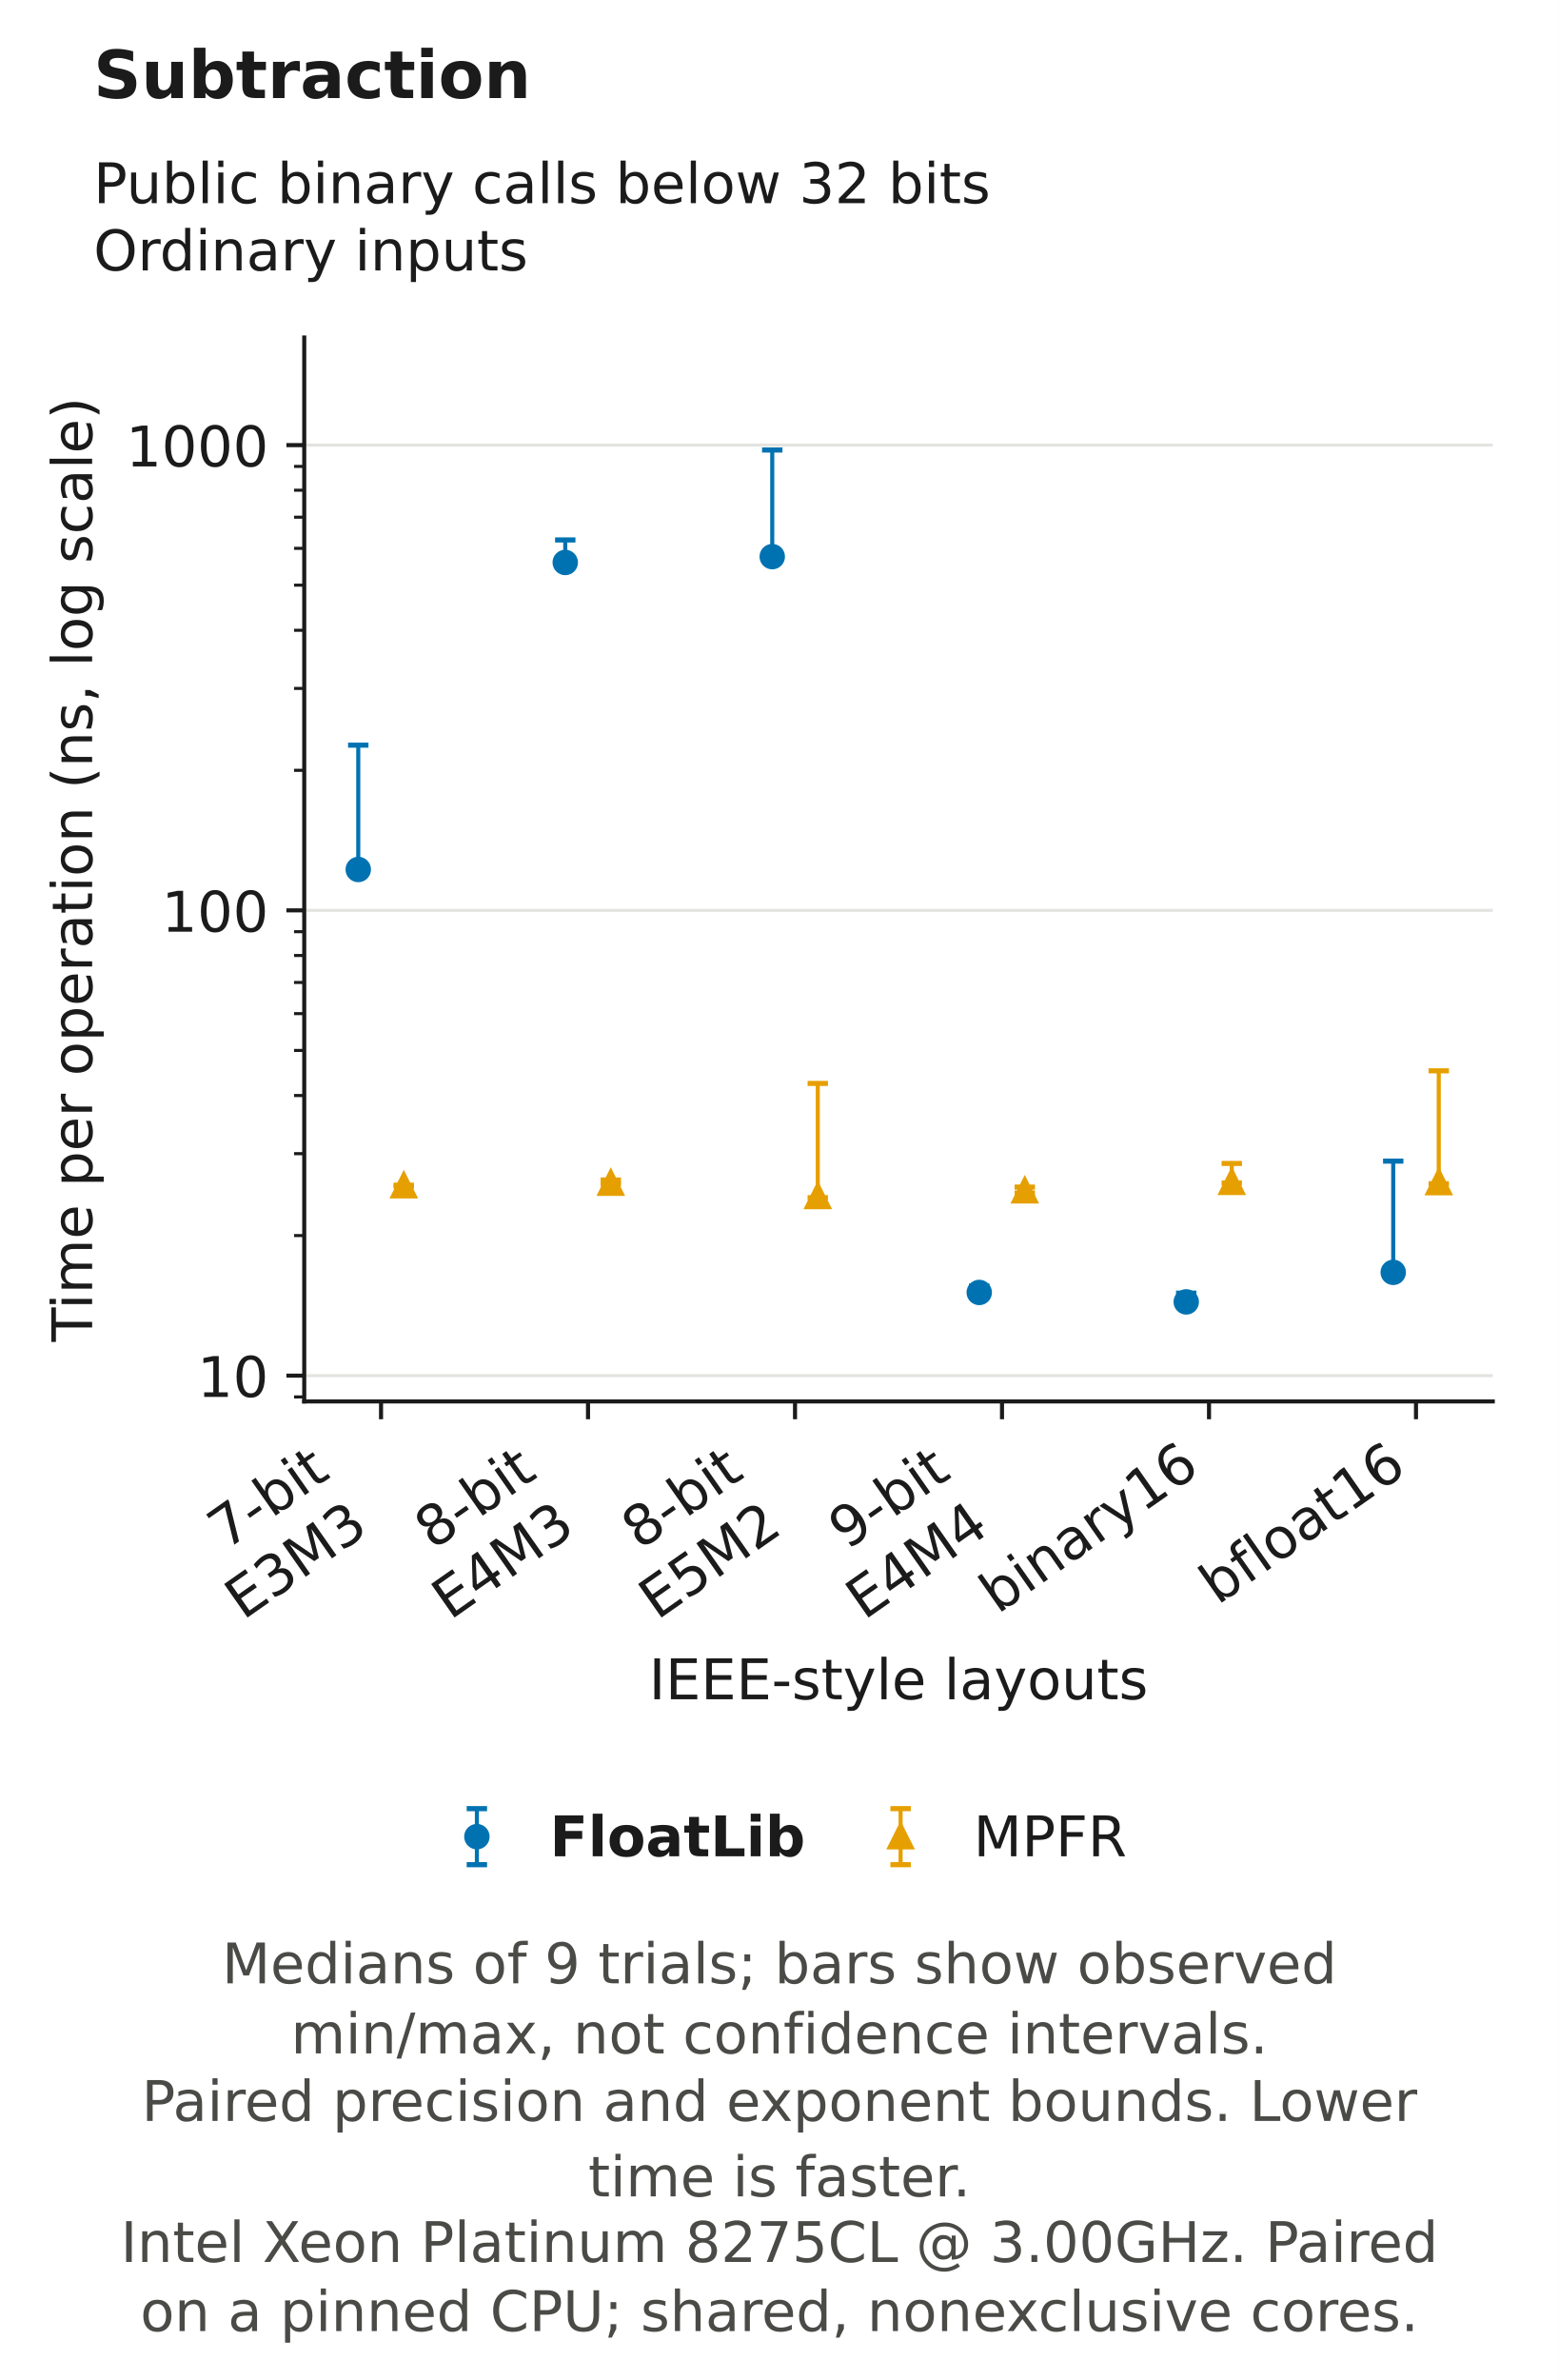
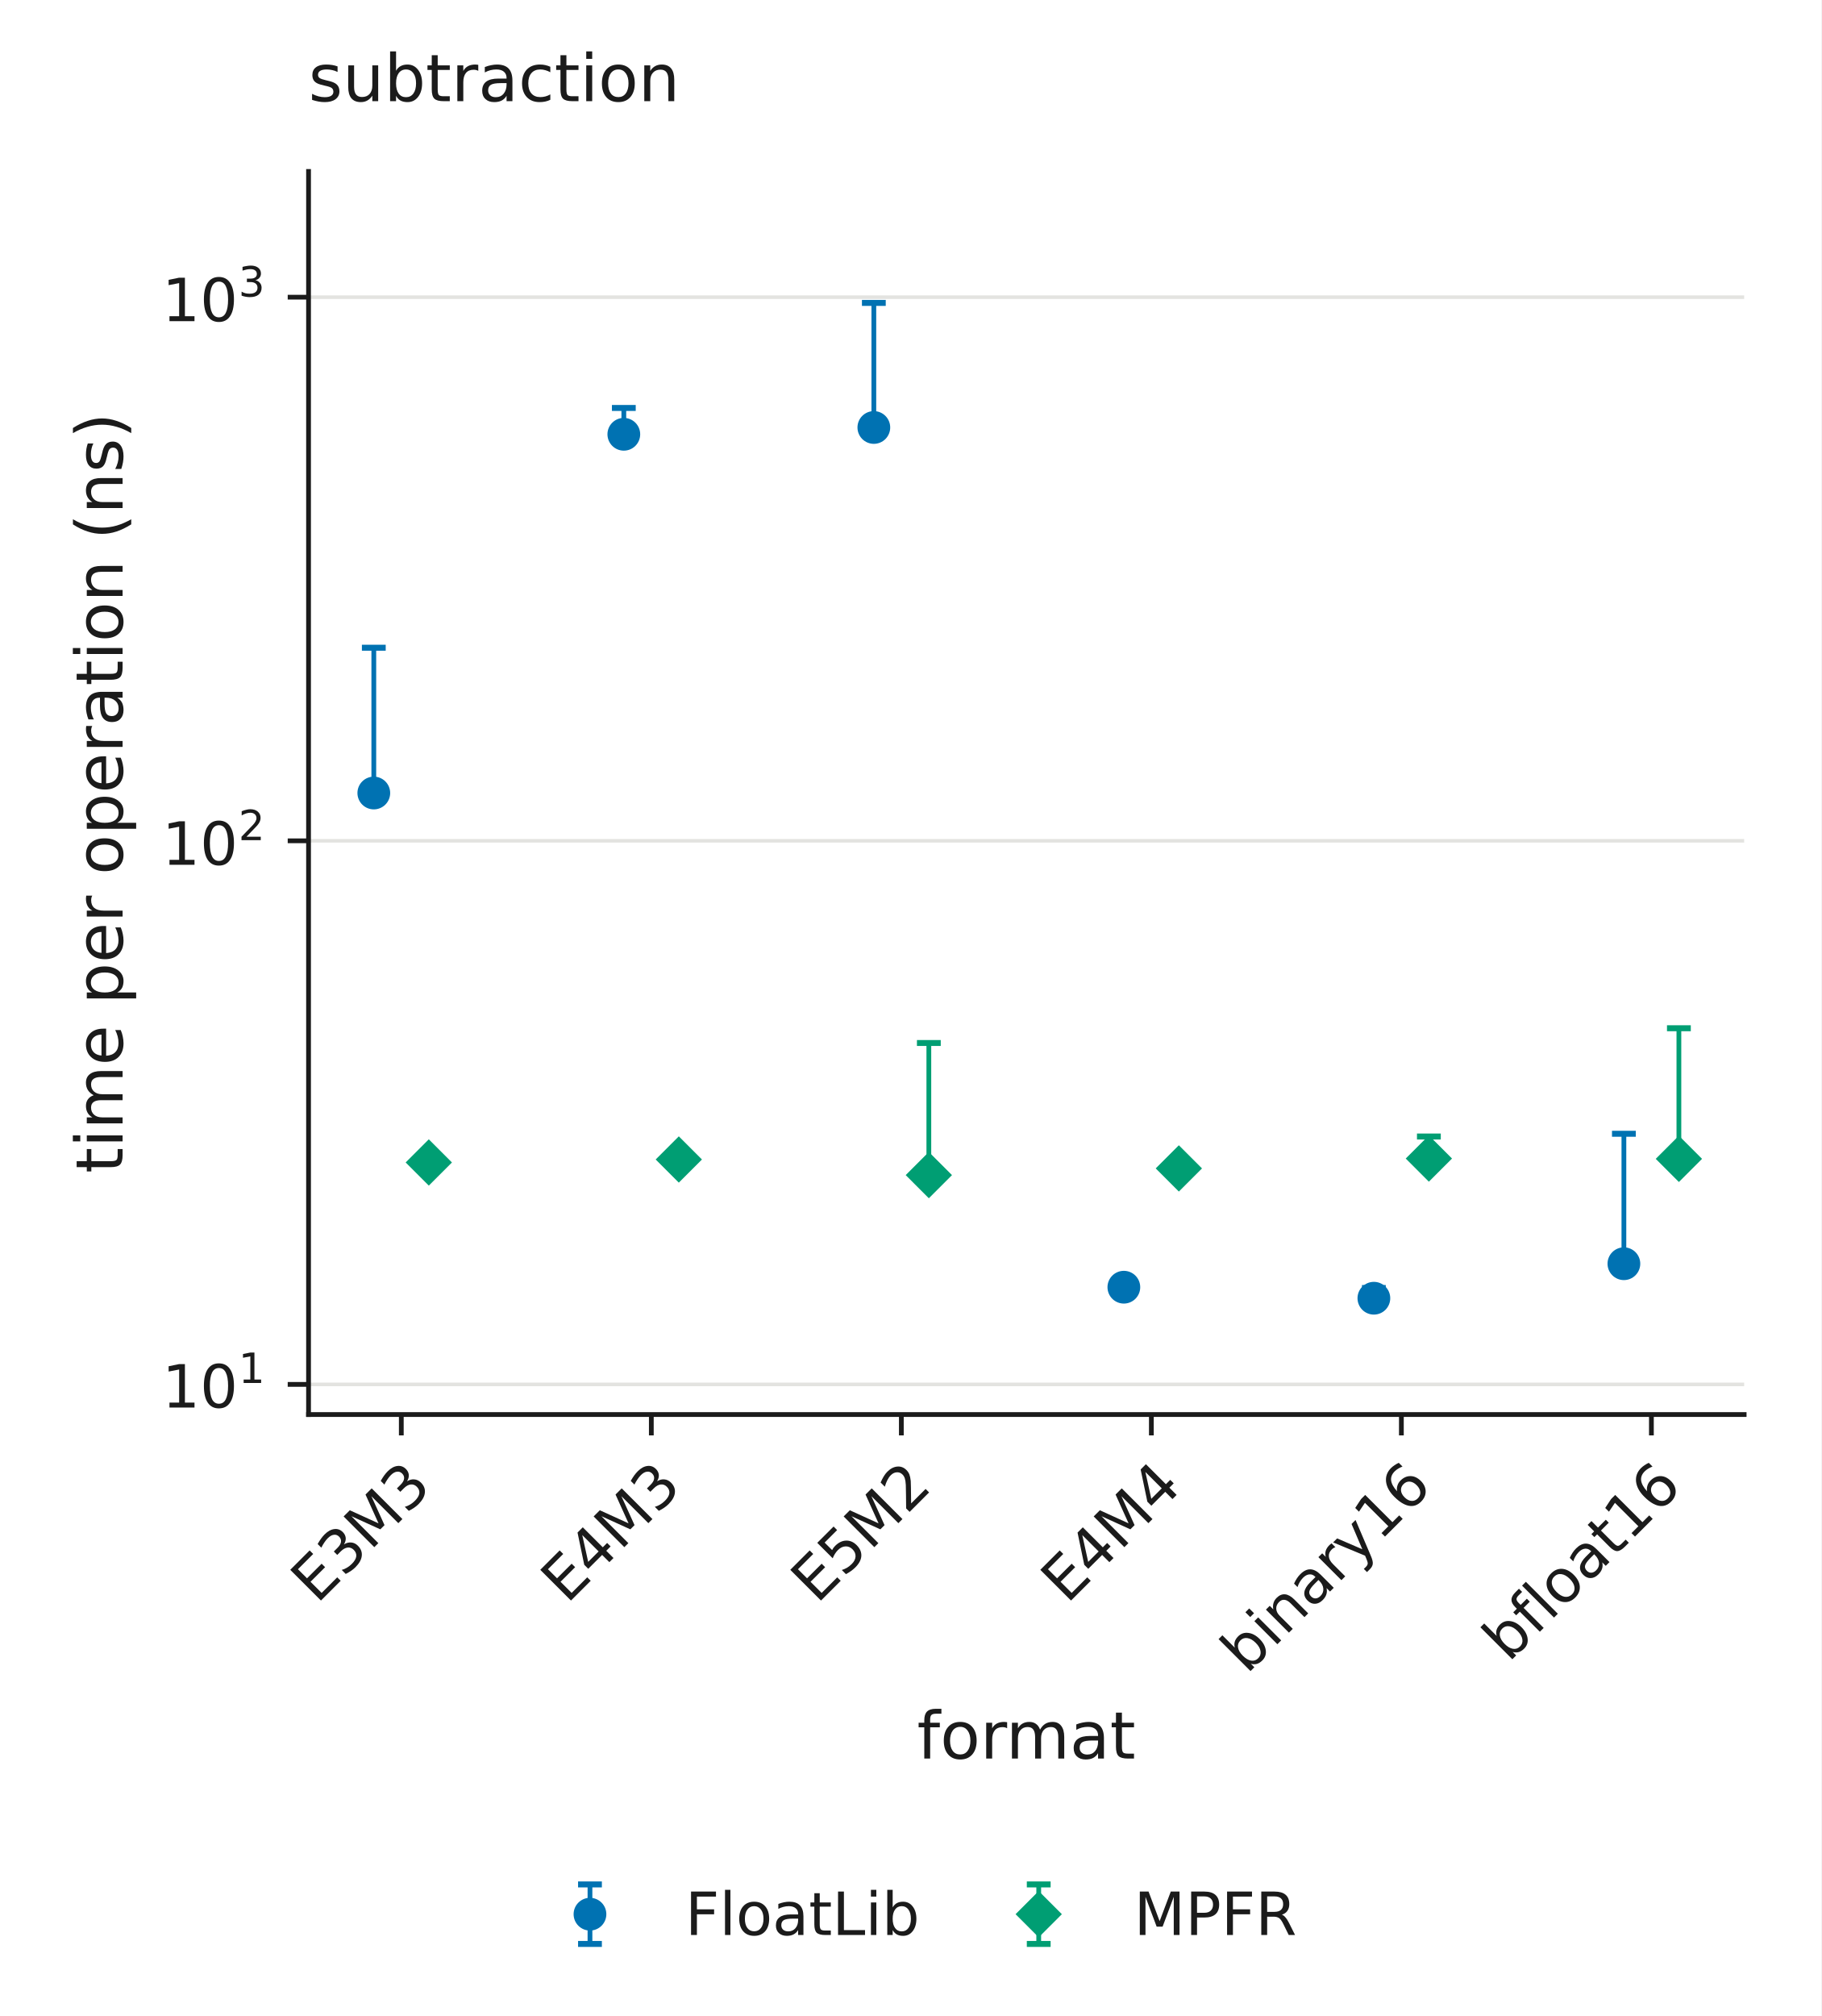
- <svg xmlns="http://www.w3.org/2000/svg" xmlns:xlink="http://www.w3.org/1999/xlink" width="306pt" height="467.09pt" viewBox="0 0 306 467.09" version="1.1">
+ <svg xmlns="http://www.w3.org/2000/svg" xmlns:xlink="http://www.w3.org/1999/xlink" width="306pt" height="338.628pt" viewBox="0 0 306 338.628" version="1.1">
  <defs>
    <style type="text/css">*{stroke-linejoin: round; stroke-linecap: butt}</style>
  </defs>
  <g id="figure_1">
    <g id="patch_1">
-       <path d="M 0 467.09 L 306 467.09 L 306 0 L 0 0 z " style="fill: #ffffff" />
+       <path d="M 0 338.628 L 306 338.628 L 306 0 L 0 0 z " style="fill: #ffffff" />
    </g>
    <g id="axes_1">
      <g id="patch_2">
-         <path d="M 59.723 275.04 L 293.04 275.04 L 293.04 66.24 L 59.723 66.24 z " style="fill: #ffffff" />
+         <path d="M 51.84 237.6 L 293.04 237.6 L 293.04 28.8 L 51.84 28.8 z " style="fill: #ffffff" />
      </g>
      <g id="matplotlib.axis_1">
        <g id="xtick_1">
          <g id="line2d_1">
            <defs>
-               <path id="maa77bbad33" d="M 0 0 L 0 3.5 " style="stroke: #1b1b1b; stroke-width: 0.8" />
+               <path id="m44b7671e77" d="M 0 0 L 0 3.5 " style="stroke: #1b1b1b; stroke-width: 0.8" />
            </defs>
            <g>
-               <use xlink:href="#maa77bbad33" x="74.798" y="275.04" style="fill: #1b1b1b; stroke: #1b1b1b; stroke-width: 0.8" />
+               <use xlink:href="#m44b7671e77" x="67.424" y="237.6" style="fill: #1b1b1b; stroke: #1b1b1b; stroke-width: 0.8" />
            </g>
          </g>
          <g id="text_1">
-             <text style="font-size: 11px; font-family: 'DejaVu Sans'; fill: #1b1b1b" transform="translate(44.33785 304.311) rotate(-35)">7-bit</text>
-             <text style="font-size: 11px; font-family: 'DejaVu Sans'; fill: #1b1b1b" transform="translate(47.71611 318.0623) rotate(-35)">E3M3</text>
+             <text style="font-size: 10px; font-family: 'DejaVu Sans', 'Bitstream Vera Sans', Verdana, sans-serif; text-anchor: end; fill: #1b1b1b" x="72.797" y="249.972" transform="rotate(-45 72.79668 249.9724)">E3M3</text>
          </g>
        </g>
        <g id="xtick_2">
          <g id="line2d_2">
            <g>
-               <use xlink:href="#maa77bbad33" x="115.431" y="275.04" style="fill: #1b1b1b; stroke: #1b1b1b; stroke-width: 0.8" />
+               <use xlink:href="#m44b7671e77" x="109.431" y="237.6" style="fill: #1b1b1b; stroke: #1b1b1b; stroke-width: 0.8" />
            </g>
          </g>
          <g id="text_2">
-             <text style="font-size: 11px; font-family: 'DejaVu Sans'; fill: #1b1b1b" transform="translate(84.97133 304.311) rotate(-35)">8-bit</text>
-             <text style="font-size: 11px; font-family: 'DejaVu Sans'; fill: #1b1b1b" transform="translate(88.34958 318.0623) rotate(-35)">E4M3</text>
+             <text style="font-size: 10px; font-family: 'DejaVu Sans', 'Bitstream Vera Sans', Verdana, sans-serif; text-anchor: end; fill: #1b1b1b" x="114.803" y="249.972" transform="rotate(-45 114.8029 249.9724)">E4M3</text>
          </g>
        </g>
        <g id="xtick_3">
          <g id="line2d_3">
            <g>
-               <use xlink:href="#maa77bbad33" x="156.065" y="275.04" style="fill: #1b1b1b; stroke: #1b1b1b; stroke-width: 0.8" />
+               <use xlink:href="#m44b7671e77" x="151.437" y="237.6" style="fill: #1b1b1b; stroke: #1b1b1b; stroke-width: 0.8" />
            </g>
          </g>
          <g id="text_3">
-             <text style="font-size: 11px; font-family: 'DejaVu Sans'; fill: #1b1b1b" transform="translate(125.6048 304.311) rotate(-35)">8-bit</text>
-             <text style="font-size: 11px; font-family: 'DejaVu Sans'; fill: #1b1b1b" transform="translate(128.9831 318.0623) rotate(-35)">E5M2</text>
+             <text style="font-size: 10px; font-family: 'DejaVu Sans', 'Bitstream Vera Sans', Verdana, sans-serif; text-anchor: end; fill: #1b1b1b" x="156.809" y="249.972" transform="rotate(-45 156.8092 249.9724)">E5M2</text>
          </g>
        </g>
        <g id="xtick_4">
          <g id="line2d_4">
            <g>
-               <use xlink:href="#maa77bbad33" x="196.698" y="275.04" style="fill: #1b1b1b; stroke: #1b1b1b; stroke-width: 0.8" />
+               <use xlink:href="#m44b7671e77" x="193.443" y="237.6" style="fill: #1b1b1b; stroke: #1b1b1b; stroke-width: 0.8" />
            </g>
          </g>
          <g id="text_4">
-             <text style="font-size: 11px; font-family: 'DejaVu Sans'; fill: #1b1b1b" transform="translate(166.2383 304.311) rotate(-35)">9-bit</text>
-             <text style="font-size: 11px; font-family: 'DejaVu Sans'; fill: #1b1b1b" transform="translate(169.6165 318.0623) rotate(-35)">E4M4</text>
+             <text style="font-size: 10px; font-family: 'DejaVu Sans', 'Bitstream Vera Sans', Verdana, sans-serif; text-anchor: end; fill: #1b1b1b" x="198.815" y="249.972" transform="rotate(-45 198.8155 249.9724)">E4M4</text>
          </g>
        </g>
        <g id="xtick_5">
          <g id="line2d_5">
            <g>
-               <use xlink:href="#maa77bbad33" x="237.332" y="275.04" style="fill: #1b1b1b; stroke: #1b1b1b; stroke-width: 0.8" />
+               <use xlink:href="#m44b7671e77" x="235.449" y="237.6" style="fill: #1b1b1b; stroke: #1b1b1b; stroke-width: 0.8" />
            </g>
          </g>
          <g id="text_5">
-             <text style="font-size: 11px; font-family: 'DejaVu Sans'; fill: #1b1b1b" transform="translate(195.8563 316.8667) rotate(-35)">binary16</text>
+             <text style="font-size: 10px; font-family: 'DejaVu Sans', 'Bitstream Vera Sans', Verdana, sans-serif; text-anchor: end; fill: #1b1b1b" x="240.822" y="249.973" transform="rotate(-45 240.8223 249.9729)">binary16</text>
          </g>
        </g>
        <g id="xtick_6">
          <g id="line2d_6">
            <g>
-               <use xlink:href="#maa77bbad33" x="277.965" y="275.04" style="fill: #1b1b1b; stroke: #1b1b1b; stroke-width: 0.8" />
+               <use xlink:href="#m44b7671e77" x="277.456" y="237.6" style="fill: #1b1b1b; stroke: #1b1b1b; stroke-width: 0.8" />
            </g>
          </g>
          <g id="text_6">
-             <text style="font-size: 11px; font-family: 'DejaVu Sans'; fill: #1b1b1b" transform="translate(239.0198 315.0951) rotate(-35)">bfloat16</text>
+             <text style="font-size: 10px; font-family: 'DejaVu Sans', 'Bitstream Vera Sans', Verdana, sans-serif; text-anchor: end; fill: #1b1b1b" x="282.829" y="249.973" transform="rotate(-45 282.8286 249.9729)">bfloat16</text>
          </g>
        </g>
        <g id="text_7">
-           <text style="font-size: 11px; font-family: 'DejaVu Sans'; text-anchor: middle; fill: #1b1b1b" x="176.381" y="333.487" transform="rotate(-0 176.3813 333.4872)">IEEE-style layouts</text>
+           <text style="font-size: 11px; font-family: 'DejaVu Sans', 'Bitstream Vera Sans', Verdana, sans-serif; text-anchor: middle; fill: #1b1b1b" x="172.44" y="295.388" transform="rotate(-0 172.44 295.3879)">format</text>
        </g>
      </g>
      <g id="matplotlib.axis_2">
        <g id="ytick_1">
          <g id="line2d_7">
-             <path d="M 59.723 269.979 L 293.04 269.979 " clip-path="url(#p8f65f6325e)" style="fill: none; stroke: #e3e3e0; stroke-width: 0.6; stroke-linecap: square" />
+             <path d="M 51.84 232.539 L 293.04 232.539 " clip-path="url(#p55f0501f1f)" style="fill: none; stroke: #e3e3e0; stroke-width: 0.6; stroke-linecap: square" />
          </g>
          <g id="line2d_8">
            <defs>
-               <path id="m0a93d86904" d="M 0 0 L -3.5 0 " style="stroke: #1b1b1b; stroke-width: 0.8" />
+               <path id="m165789549b" d="M 0 0 L -3.5 0 " style="stroke: #1b1b1b; stroke-width: 0.8" />
            </defs>
            <g>
-               <use xlink:href="#m0a93d86904" x="59.723" y="269.979" style="fill: #1b1b1b; stroke: #1b1b1b; stroke-width: 0.8" />
+               <use xlink:href="#m165789549b" x="51.84" y="232.539" style="fill: #1b1b1b; stroke: #1b1b1b; stroke-width: 0.8" />
            </g>
          </g>
          <g id="text_8">
-             <text style="font-size: 11px; font-family: 'DejaVu Sans'; text-anchor: end; fill: #1b1b1b" x="52.723" y="274.157" transform="rotate(-0 52.72258 274.1574)">10</text>
+             <g style="fill: #1b1b1b" transform="translate(27.24 237.1887)">
+               <text>
+                 <tspan x="0" y="-0.762" style="font-size: 10px; font-family: 'DejaVu Sans', 'Bitstream Vera Sans', Verdana, sans-serif; fill: #1b1b1b">1</tspan>
+                 <tspan x="6.362" y="-0.762" style="font-size: 10px; font-family: 'DejaVu Sans', 'Bitstream Vera Sans', Verdana, sans-serif; fill: #1b1b1b">0</tspan>
+                 <tspan x="12.82" y="-4.892" style="font-size: 7px; font-family: 'DejaVu Sans', 'Bitstream Vera Sans', Verdana, sans-serif; fill: #1b1b1b">1</tspan>
+               </text>
+             </g>
          </g>
        </g>
        <g id="ytick_2">
          <g id="line2d_9">
-             <path d="M 59.723 178.669 L 293.04 178.669 " clip-path="url(#p8f65f6325e)" style="fill: none; stroke: #e3e3e0; stroke-width: 0.6; stroke-linecap: square" />
+             <path d="M 51.84 141.229 L 293.04 141.229 " clip-path="url(#p55f0501f1f)" style="fill: none; stroke: #e3e3e0; stroke-width: 0.6; stroke-linecap: square" />
          </g>
          <g id="line2d_10">
            <g>
-               <use xlink:href="#m0a93d86904" x="59.723" y="178.669" style="fill: #1b1b1b; stroke: #1b1b1b; stroke-width: 0.8" />
+               <use xlink:href="#m165789549b" x="51.84" y="141.229" style="fill: #1b1b1b; stroke: #1b1b1b; stroke-width: 0.8" />
            </g>
          </g>
          <g id="text_9">
-             <text style="font-size: 11px; font-family: 'DejaVu Sans'; text-anchor: end; fill: #1b1b1b" x="52.723" y="182.848" transform="rotate(-0 52.72258 182.8478)">100</text>
+             <g style="fill: #1b1b1b" transform="translate(27.24 145.9291)">
+               <text>
+                 <tspan x="0" y="-0.675" style="font-size: 10px; font-family: 'DejaVu Sans', 'Bitstream Vera Sans', Verdana, sans-serif; fill: #1b1b1b">1</tspan>
+                 <tspan x="6.362" y="-0.675" style="font-size: 10px; font-family: 'DejaVu Sans', 'Bitstream Vera Sans', Verdana, sans-serif; fill: #1b1b1b">0</tspan>
+                 <tspan x="12.82" y="-4.805" style="font-size: 7px; font-family: 'DejaVu Sans', 'Bitstream Vera Sans', Verdana, sans-serif; fill: #1b1b1b">2</tspan>
+               </text>
+             </g>
          </g>
        </g>
        <g id="ytick_3">
          <g id="line2d_11">
-             <path d="M 59.723 87.359 L 293.04 87.359 " clip-path="url(#p8f65f6325e)" style="fill: none; stroke: #e3e3e0; stroke-width: 0.6; stroke-linecap: square" />
+             <path d="M 51.84 49.919 L 293.04 49.919 " clip-path="url(#p55f0501f1f)" style="fill: none; stroke: #e3e3e0; stroke-width: 0.6; stroke-linecap: square" />
          </g>
          <g id="line2d_12">
            <g>
-               <use xlink:href="#m0a93d86904" x="59.723" y="87.359" style="fill: #1b1b1b; stroke: #1b1b1b; stroke-width: 0.8" />
+               <use xlink:href="#m165789549b" x="51.84" y="49.919" style="fill: #1b1b1b; stroke: #1b1b1b; stroke-width: 0.8" />
            </g>
          </g>
          <g id="text_10">
-             <text style="font-size: 11px; font-family: 'DejaVu Sans'; text-anchor: end; fill: #1b1b1b" x="52.723" y="91.538" transform="rotate(-0 52.72258 91.53819)">1000</text>
-           </g>
-         </g>
-         <g id="ytick_4">
-           <g id="line2d_13">
-             <defs>
-               <path id="m1501d2f388" d="M 0 0 L -2 0 " style="stroke: #1b1b1b; stroke-width: 0.6" />
-             </defs>
-             <g>
-               <use xlink:href="#m1501d2f388" x="59.723" y="274.157" style="fill: #1b1b1b; stroke: #1b1b1b; stroke-width: 0.6" />
-             </g>
-           </g>
-         </g>
-         <g id="ytick_5">
-           <g id="line2d_14">
-             <g>
-               <use xlink:href="#m1501d2f388" x="59.723" y="242.492" style="fill: #1b1b1b; stroke: #1b1b1b; stroke-width: 0.6" />
-             </g>
-           </g>
-         </g>
-         <g id="ytick_6">
-           <g id="line2d_15">
-             <g>
-               <use xlink:href="#m1501d2f388" x="59.723" y="226.413" style="fill: #1b1b1b; stroke: #1b1b1b; stroke-width: 0.6" />
-             </g>
-           </g>
-         </g>
-         <g id="ytick_7">
-           <g id="line2d_16">
-             <g>
-               <use xlink:href="#m1501d2f388" x="59.723" y="215.005" style="fill: #1b1b1b; stroke: #1b1b1b; stroke-width: 0.6" />
-             </g>
-           </g>
-         </g>
-         <g id="ytick_8">
-           <g id="line2d_17">
-             <g>
-               <use xlink:href="#m1501d2f388" x="59.723" y="206.156" style="fill: #1b1b1b; stroke: #1b1b1b; stroke-width: 0.6" />
-             </g>
-           </g>
-         </g>
-         <g id="ytick_9">
-           <g id="line2d_18">
-             <g>
-               <use xlink:href="#m1501d2f388" x="59.723" y="198.926" style="fill: #1b1b1b; stroke: #1b1b1b; stroke-width: 0.6" />
-             </g>
-           </g>
-         </g>
-         <g id="ytick_10">
-           <g id="line2d_19">
-             <g>
-               <use xlink:href="#m1501d2f388" x="59.723" y="192.813" style="fill: #1b1b1b; stroke: #1b1b1b; stroke-width: 0.6" />
-             </g>
-           </g>
-         </g>
-         <g id="ytick_11">
-           <g id="line2d_20">
-             <g>
-               <use xlink:href="#m1501d2f388" x="59.723" y="187.518" style="fill: #1b1b1b; stroke: #1b1b1b; stroke-width: 0.6" />
-             </g>
-           </g>
-         </g>
-         <g id="ytick_12">
-           <g id="line2d_21">
-             <g>
-               <use xlink:href="#m1501d2f388" x="59.723" y="182.847" style="fill: #1b1b1b; stroke: #1b1b1b; stroke-width: 0.6" />
-             </g>
-           </g>
-         </g>
-         <g id="ytick_13">
-           <g id="line2d_22">
-             <g>
-               <use xlink:href="#m1501d2f388" x="59.723" y="151.182" style="fill: #1b1b1b; stroke: #1b1b1b; stroke-width: 0.6" />
-             </g>
-           </g>
-         </g>
-         <g id="ytick_14">
-           <g id="line2d_23">
-             <g>
-               <use xlink:href="#m1501d2f388" x="59.723" y="135.103" style="fill: #1b1b1b; stroke: #1b1b1b; stroke-width: 0.6" />
-             </g>
-           </g>
-         </g>
-         <g id="ytick_15">
-           <g id="line2d_24">
-             <g>
-               <use xlink:href="#m1501d2f388" x="59.723" y="123.695" style="fill: #1b1b1b; stroke: #1b1b1b; stroke-width: 0.6" />
-             </g>
-           </g>
-         </g>
-         <g id="ytick_16">
-           <g id="line2d_25">
-             <g>
-               <use xlink:href="#m1501d2f388" x="59.723" y="114.846" style="fill: #1b1b1b; stroke: #1b1b1b; stroke-width: 0.6" />
-             </g>
-           </g>
-         </g>
-         <g id="ytick_17">
-           <g id="line2d_26">
-             <g>
-               <use xlink:href="#m1501d2f388" x="59.723" y="107.616" style="fill: #1b1b1b; stroke: #1b1b1b; stroke-width: 0.6" />
-             </g>
-           </g>
-         </g>
-         <g id="ytick_18">
-           <g id="line2d_27">
-             <g>
-               <use xlink:href="#m1501d2f388" x="59.723" y="101.504" style="fill: #1b1b1b; stroke: #1b1b1b; stroke-width: 0.6" />
-             </g>
-           </g>
-         </g>
-         <g id="ytick_19">
-           <g id="line2d_28">
-             <g>
-               <use xlink:href="#m1501d2f388" x="59.723" y="96.208" style="fill: #1b1b1b; stroke: #1b1b1b; stroke-width: 0.6" />
-             </g>
-           </g>
-         </g>
-         <g id="ytick_20">
-           <g id="line2d_29">
-             <g>
-               <use xlink:href="#m1501d2f388" x="59.723" y="91.538" style="fill: #1b1b1b; stroke: #1b1b1b; stroke-width: 0.6" />
+             <g style="fill: #1b1b1b" transform="translate(27.24 54.61948)">
+               <text>
+                 <tspan x="0" y="-0.675" style="font-size: 10px; font-family: 'DejaVu Sans', 'Bitstream Vera Sans', Verdana, sans-serif; fill: #1b1b1b">1</tspan>
+                 <tspan x="6.362" y="-0.675" style="font-size: 10px; font-family: 'DejaVu Sans', 'Bitstream Vera Sans', Verdana, sans-serif; fill: #1b1b1b">0</tspan>
+                 <tspan x="12.82" y="-4.805" style="font-size: 7px; font-family: 'DejaVu Sans', 'Bitstream Vera Sans', Verdana, sans-serif; fill: #1b1b1b">3</tspan>
+               </text>
            </g>
          </g>
        </g>
        <g id="text_11">
-           <text style="font-size: 11px; font-family: 'DejaVu Sans'; text-anchor: middle; fill: #1b1b1b" x="18.085" y="170.64" transform="rotate(-90 18.085 170.64)">Time per operation (ns, log scale)</text>
+           <text style="font-size: 11px; font-family: 'DejaVu Sans', 'Bitstream Vera Sans', Verdana, sans-serif; text-anchor: middle; fill: #1b1b1b" x="20.597" y="133.2" transform="rotate(-90 20.59742 133.2)">time per operation (ns)</text>
        </g>
      </g>
      <g id="LineCollection_1">
-         <path d="M 70.328 170.816 L 70.328 146.242 " clip-path="url(#p8f65f6325e)" style="fill: none; stroke: #0072b2; stroke-width: 0.8" />
-         <path d="M 110.961 110.464 L 110.961 105.967 " clip-path="url(#p8f65f6325e)" style="fill: none; stroke: #0072b2; stroke-width: 0.8" />
-         <path d="M 151.595 109.281 L 151.595 88.318 " clip-path="url(#p8f65f6325e)" style="fill: none; stroke: #0072b2; stroke-width: 0.8" />
-         <path d="M 192.228 254.561 L 192.228 252.382 " clip-path="url(#p8f65f6325e)" style="fill: none; stroke: #0072b2; stroke-width: 0.8" />
-         <path d="M 232.862 255.597 L 232.862 253.787 " clip-path="url(#p8f65f6325e)" style="fill: none; stroke: #0072b2; stroke-width: 0.8" />
-         <path d="M 273.495 249.977 L 273.495 227.88 " clip-path="url(#p8f65f6325e)" style="fill: none; stroke: #0072b2; stroke-width: 0.8" />
-       </g>
-       <g id="line2d_30">
-         <defs>
-           <path id="m3edc1d51ea" d="M 2 0 L -2 -0 " style="stroke: #0072b2" />
-         </defs>
-         <g clip-path="url(#p8f65f6325e)">
-           <use xlink:href="#m3edc1d51ea" x="70.328" y="170.816" style="fill: #0072b2; stroke: #0072b2" />
-           <use xlink:href="#m3edc1d51ea" x="110.961" y="110.464" style="fill: #0072b2; stroke: #0072b2" />
-           <use xlink:href="#m3edc1d51ea" x="151.595" y="109.281" style="fill: #0072b2; stroke: #0072b2" />
-           <use xlink:href="#m3edc1d51ea" x="192.228" y="254.561" style="fill: #0072b2; stroke: #0072b2" />
-           <use xlink:href="#m3edc1d51ea" x="232.862" y="255.597" style="fill: #0072b2; stroke: #0072b2" />
-           <use xlink:href="#m3edc1d51ea" x="273.495" y="249.977" style="fill: #0072b2; stroke: #0072b2" />
-         </g>
-       </g>
-       <g id="line2d_31">
-         <g clip-path="url(#p8f65f6325e)">
-           <use xlink:href="#m3edc1d51ea" x="70.328" y="146.242" style="fill: #0072b2; stroke: #0072b2" />
-           <use xlink:href="#m3edc1d51ea" x="110.961" y="105.967" style="fill: #0072b2; stroke: #0072b2" />
-           <use xlink:href="#m3edc1d51ea" x="151.595" y="88.318" style="fill: #0072b2; stroke: #0072b2" />
-           <use xlink:href="#m3edc1d51ea" x="192.228" y="252.382" style="fill: #0072b2; stroke: #0072b2" />
-           <use xlink:href="#m3edc1d51ea" x="232.862" y="253.787" style="fill: #0072b2; stroke: #0072b2" />
-           <use xlink:href="#m3edc1d51ea" x="273.495" y="227.88" style="fill: #0072b2; stroke: #0072b2" />
+         <path d="M 62.804 133.376 L 62.804 108.802 " clip-path="url(#p55f0501f1f)" style="fill: none; stroke: #0072b2; stroke-width: 0.8" />
+         <path d="M 104.81 73.024 L 104.81 68.527 " clip-path="url(#p55f0501f1f)" style="fill: none; stroke: #0072b2; stroke-width: 0.8" />
+         <path d="M 146.816 71.841 L 146.816 50.878 " clip-path="url(#p55f0501f1f)" style="fill: none; stroke: #0072b2; stroke-width: 0.8" />
+         <path d="M 188.822 217.121 L 188.822 214.942 " clip-path="url(#p55f0501f1f)" style="fill: none; stroke: #0072b2; stroke-width: 0.8" />
+         <path d="M 230.829 218.157 L 230.829 216.347 " clip-path="url(#p55f0501f1f)" style="fill: none; stroke: #0072b2; stroke-width: 0.8" />
+         <path d="M 272.835 212.537 L 272.835 190.44 " clip-path="url(#p55f0501f1f)" style="fill: none; stroke: #0072b2; stroke-width: 0.8" />
+       </g>
+       <g id="line2d_13">
+         <defs>
+           <path id="m37b0c74be4" d="M 2 0 L -2 -0 " style="stroke: #0072b2" />
+         </defs>
+         <g clip-path="url(#p55f0501f1f)">
+           <use xlink:href="#m37b0c74be4" x="62.804" y="133.376" style="fill: #0072b2; stroke: #0072b2" />
+           <use xlink:href="#m37b0c74be4" x="104.81" y="73.024" style="fill: #0072b2; stroke: #0072b2" />
+           <use xlink:href="#m37b0c74be4" x="146.816" y="71.841" style="fill: #0072b2; stroke: #0072b2" />
+           <use xlink:href="#m37b0c74be4" x="188.822" y="217.121" style="fill: #0072b2; stroke: #0072b2" />
+           <use xlink:href="#m37b0c74be4" x="230.829" y="218.157" style="fill: #0072b2; stroke: #0072b2" />
+           <use xlink:href="#m37b0c74be4" x="272.835" y="212.537" style="fill: #0072b2; stroke: #0072b2" />
+         </g>
+       </g>
+       <g id="line2d_14">
+         <g clip-path="url(#p55f0501f1f)">
+           <use xlink:href="#m37b0c74be4" x="62.804" y="108.802" style="fill: #0072b2; stroke: #0072b2" />
+           <use xlink:href="#m37b0c74be4" x="104.81" y="68.527" style="fill: #0072b2; stroke: #0072b2" />
+           <use xlink:href="#m37b0c74be4" x="146.816" y="50.878" style="fill: #0072b2; stroke: #0072b2" />
+           <use xlink:href="#m37b0c74be4" x="188.822" y="214.942" style="fill: #0072b2; stroke: #0072b2" />
+           <use xlink:href="#m37b0c74be4" x="230.829" y="216.347" style="fill: #0072b2; stroke: #0072b2" />
+           <use xlink:href="#m37b0c74be4" x="272.835" y="190.44" style="fill: #0072b2; stroke: #0072b2" />
        </g>
      </g>
      <g id="LineCollection_2">
-         <path d="M 79.267 232.817 L 79.267 232.602 " clip-path="url(#p8f65f6325e)" style="fill: none; stroke: #e69f00; stroke-width: 0.8" />
-         <path d="M 119.901 232.374 L 119.901 231.584 " clip-path="url(#p8f65f6325e)" style="fill: none; stroke: #e69f00; stroke-width: 0.8" />
-         <path d="M 160.534 235.059 L 160.534 212.632 " clip-path="url(#p8f65f6325e)" style="fill: none; stroke: #e69f00; stroke-width: 0.8" />
-         <path d="M 201.168 234.148 L 201.168 232.979 " clip-path="url(#p8f65f6325e)" style="fill: none; stroke: #e69f00; stroke-width: 0.8" />
-         <path d="M 241.801 232.182 L 241.801 228.34 " clip-path="url(#p8f65f6325e)" style="fill: none; stroke: #e69f00; stroke-width: 0.8" />
-         <path d="M 282.435 232.309 L 282.435 210.154 " clip-path="url(#p8f65f6325e)" style="fill: none; stroke: #e69f00; stroke-width: 0.8" />
-       </g>
-       <g id="line2d_32">
-         <defs>
-           <path id="m9d1f24a2ba" d="M 2 0 L -2 -0 " style="stroke: #e69f00" />
-         </defs>
-         <g clip-path="url(#p8f65f6325e)">
-           <use xlink:href="#m9d1f24a2ba" x="79.267" y="232.817" style="fill: #e69f00; stroke: #e69f00" />
-           <use xlink:href="#m9d1f24a2ba" x="119.901" y="232.374" style="fill: #e69f00; stroke: #e69f00" />
-           <use xlink:href="#m9d1f24a2ba" x="160.534" y="235.059" style="fill: #e69f00; stroke: #e69f00" />
-           <use xlink:href="#m9d1f24a2ba" x="201.168" y="234.148" style="fill: #e69f00; stroke: #e69f00" />
-           <use xlink:href="#m9d1f24a2ba" x="241.801" y="232.182" style="fill: #e69f00; stroke: #e69f00" />
-           <use xlink:href="#m9d1f24a2ba" x="282.435" y="232.309" style="fill: #e69f00; stroke: #e69f00" />
-         </g>
-       </g>
-       <g id="line2d_33">
-         <g clip-path="url(#p8f65f6325e)">
-           <use xlink:href="#m9d1f24a2ba" x="79.267" y="232.602" style="fill: #e69f00; stroke: #e69f00" />
-           <use xlink:href="#m9d1f24a2ba" x="119.901" y="231.584" style="fill: #e69f00; stroke: #e69f00" />
-           <use xlink:href="#m9d1f24a2ba" x="160.534" y="212.632" style="fill: #e69f00; stroke: #e69f00" />
-           <use xlink:href="#m9d1f24a2ba" x="201.168" y="232.979" style="fill: #e69f00; stroke: #e69f00" />
-           <use xlink:href="#m9d1f24a2ba" x="241.801" y="228.34" style="fill: #e69f00; stroke: #e69f00" />
-           <use xlink:href="#m9d1f24a2ba" x="282.435" y="210.154" style="fill: #e69f00; stroke: #e69f00" />
-         </g>
-       </g>
-       <g id="line2d_34">
-         <defs>
-           <path id="m150fe03ea0" d="M 0 2 C 0.53 2 1.039 1.789 1.414 1.414 C 1.789 1.039 2 0.53 2 0 C 2 -0.53 1.789 -1.039 1.414 -1.414 C 1.039 -1.789 0.53 -2 0 -2 C -0.53 -2 -1.039 -1.789 -1.414 -1.414 C -1.789 -1.039 -2 -0.53 -2 0 C -2 0.53 -1.789 1.039 -1.414 1.414 C -1.039 1.789 -0.53 2 0 2 z " style="stroke: #0072b2" />
-         </defs>
-         <g clip-path="url(#p8f65f6325e)">
-           <use xlink:href="#m150fe03ea0" x="70.328" y="170.642" style="fill: #0072b2; stroke: #0072b2" />
-           <use xlink:href="#m150fe03ea0" x="110.961" y="110.386" style="fill: #0072b2; stroke: #0072b2" />
-           <use xlink:href="#m150fe03ea0" x="151.595" y="109.242" style="fill: #0072b2; stroke: #0072b2" />
-           <use xlink:href="#m150fe03ea0" x="192.228" y="253.651" style="fill: #0072b2; stroke: #0072b2" />
-           <use xlink:href="#m150fe03ea0" x="232.862" y="255.503" style="fill: #0072b2; stroke: #0072b2" />
-           <use xlink:href="#m150fe03ea0" x="273.495" y="249.706" style="fill: #0072b2; stroke: #0072b2" />
-         </g>
-       </g>
-       <g id="line2d_35">
-         <defs>
-           <path id="m54a907e3c5" d="M 0 -2 L -2 2 L 2 2 z " style="stroke: #e69f00; stroke-linejoin: miter" />
-         </defs>
-         <g clip-path="url(#p8f65f6325e)">
-           <use xlink:href="#m54a907e3c5" x="79.267" y="232.699" style="fill: #e69f00; stroke: #e69f00; stroke-linejoin: miter" />
-           <use xlink:href="#m54a907e3c5" x="119.901" y="232.199" style="fill: #e69f00; stroke: #e69f00; stroke-linejoin: miter" />
-           <use xlink:href="#m54a907e3c5" x="160.534" y="234.823" style="fill: #e69f00; stroke: #e69f00; stroke-linejoin: miter" />
-           <use xlink:href="#m54a907e3c5" x="201.168" y="233.698" style="fill: #e69f00; stroke: #e69f00; stroke-linejoin: miter" />
-           <use xlink:href="#m54a907e3c5" x="241.801" y="232.04" style="fill: #e69f00; stroke: #e69f00; stroke-linejoin: miter" />
-           <use xlink:href="#m54a907e3c5" x="282.435" y="232.093" style="fill: #e69f00; stroke: #e69f00; stroke-linejoin: miter" />
+         <path d="M 72.045 195.377 L 72.045 195.162 " clip-path="url(#p55f0501f1f)" style="fill: none; stroke: #009e73; stroke-width: 0.8" />
+         <path d="M 114.051 194.934 L 114.051 194.144 " clip-path="url(#p55f0501f1f)" style="fill: none; stroke: #009e73; stroke-width: 0.8" />
+         <path d="M 156.058 197.619 L 156.058 175.192 " clip-path="url(#p55f0501f1f)" style="fill: none; stroke: #009e73; stroke-width: 0.8" />
+         <path d="M 198.064 196.708 L 198.064 195.539 " clip-path="url(#p55f0501f1f)" style="fill: none; stroke: #009e73; stroke-width: 0.8" />
+         <path d="M 240.07 194.742 L 240.07 190.9 " clip-path="url(#p55f0501f1f)" style="fill: none; stroke: #009e73; stroke-width: 0.8" />
+         <path d="M 282.076 194.869 L 282.076 172.714 " clip-path="url(#p55f0501f1f)" style="fill: none; stroke: #009e73; stroke-width: 0.8" />
+       </g>
+       <g id="line2d_15">
+         <defs>
+           <path id="m93c1181b12" d="M 2 0 L -2 -0 " style="stroke: #009e73" />
+         </defs>
+         <g clip-path="url(#p55f0501f1f)">
+           <use xlink:href="#m93c1181b12" x="72.045" y="195.377" style="fill: #009e73; stroke: #009e73" />
+           <use xlink:href="#m93c1181b12" x="114.051" y="194.934" style="fill: #009e73; stroke: #009e73" />
+           <use xlink:href="#m93c1181b12" x="156.058" y="197.619" style="fill: #009e73; stroke: #009e73" />
+           <use xlink:href="#m93c1181b12" x="198.064" y="196.708" style="fill: #009e73; stroke: #009e73" />
+           <use xlink:href="#m93c1181b12" x="240.07" y="194.742" style="fill: #009e73; stroke: #009e73" />
+           <use xlink:href="#m93c1181b12" x="282.076" y="194.869" style="fill: #009e73; stroke: #009e73" />
+         </g>
+       </g>
+       <g id="line2d_16">
+         <g clip-path="url(#p55f0501f1f)">
+           <use xlink:href="#m93c1181b12" x="72.045" y="195.162" style="fill: #009e73; stroke: #009e73" />
+           <use xlink:href="#m93c1181b12" x="114.051" y="194.144" style="fill: #009e73; stroke: #009e73" />
+           <use xlink:href="#m93c1181b12" x="156.058" y="175.192" style="fill: #009e73; stroke: #009e73" />
+           <use xlink:href="#m93c1181b12" x="198.064" y="195.539" style="fill: #009e73; stroke: #009e73" />
+           <use xlink:href="#m93c1181b12" x="240.07" y="190.9" style="fill: #009e73; stroke: #009e73" />
+           <use xlink:href="#m93c1181b12" x="282.076" y="172.714" style="fill: #009e73; stroke: #009e73" />
+         </g>
+       </g>
+       <g id="line2d_17">
+         <defs>
+           <path id="m59a86fa716" d="M 0 2.25 C 0.597 2.25 1.169 2.013 1.591 1.591 C 2.013 1.169 2.25 0.597 2.25 0 C 2.25 -0.597 2.013 -1.169 1.591 -1.591 C 1.169 -2.013 0.597 -2.25 0 -2.25 C -0.597 -2.25 -1.169 -2.013 -1.591 -1.591 C -2.013 -1.169 -2.25 -0.597 -2.25 0 C -2.25 0.597 -2.013 1.169 -1.591 1.591 C -1.169 2.013 -0.597 2.25 0 2.25 z " style="stroke: #0072b2" />
+         </defs>
+         <g clip-path="url(#p55f0501f1f)">
+           <use xlink:href="#m59a86fa716" x="62.804" y="133.202" style="fill: #0072b2; stroke: #0072b2" />
+           <use xlink:href="#m59a86fa716" x="104.81" y="72.946" style="fill: #0072b2; stroke: #0072b2" />
+           <use xlink:href="#m59a86fa716" x="146.816" y="71.802" style="fill: #0072b2; stroke: #0072b2" />
+           <use xlink:href="#m59a86fa716" x="188.822" y="216.211" style="fill: #0072b2; stroke: #0072b2" />
+           <use xlink:href="#m59a86fa716" x="230.829" y="218.063" style="fill: #0072b2; stroke: #0072b2" />
+           <use xlink:href="#m59a86fa716" x="272.835" y="212.266" style="fill: #0072b2; stroke: #0072b2" />
+         </g>
+       </g>
+       <g id="line2d_18">
+         <defs>
+           <path id="md5a6e9cab2" d="M -0 3.182 L 3.182 0 L 0 -3.182 L -3.182 -0 z " style="stroke: #009e73; stroke-linejoin: miter" />
+         </defs>
+         <g clip-path="url(#p55f0501f1f)">
+           <use xlink:href="#md5a6e9cab2" x="72.045" y="195.259" style="fill: #009e73; stroke: #009e73; stroke-linejoin: miter" />
+           <use xlink:href="#md5a6e9cab2" x="114.051" y="194.759" style="fill: #009e73; stroke: #009e73; stroke-linejoin: miter" />
+           <use xlink:href="#md5a6e9cab2" x="156.058" y="197.383" style="fill: #009e73; stroke: #009e73; stroke-linejoin: miter" />
+           <use xlink:href="#md5a6e9cab2" x="198.064" y="196.258" style="fill: #009e73; stroke: #009e73; stroke-linejoin: miter" />
+           <use xlink:href="#md5a6e9cab2" x="240.07" y="194.6" style="fill: #009e73; stroke: #009e73; stroke-linejoin: miter" />
+           <use xlink:href="#md5a6e9cab2" x="282.076" y="194.653" style="fill: #009e73; stroke: #009e73; stroke-linejoin: miter" />
        </g>
      </g>
      <g id="patch_3">
-         <path d="M 59.723 275.04 L 59.723 66.24 " style="fill: none; stroke: #1b1b1b; stroke-width: 0.8; stroke-linejoin: miter; stroke-linecap: square" />
+         <path d="M 51.84 237.6 L 51.84 28.8 " style="fill: none; stroke: #1b1b1b; stroke-width: 0.8; stroke-linejoin: miter; stroke-linecap: square" />
      </g>
      <g id="patch_4">
-         <path d="M 59.723 275.04 L 293.04 275.04 " style="fill: none; stroke: #1b1b1b; stroke-width: 0.8; stroke-linejoin: miter; stroke-linecap: square" />
+         <path d="M 51.84 237.6 L 293.04 237.6 " style="fill: none; stroke: #1b1b1b; stroke-width: 0.8; stroke-linejoin: miter; stroke-linecap: square" />
      </g>
    </g>
    <g id="text_12">
-       <text style="font-weight: 700; font-size: 13px; font-family: 'DejaVu Sans'; text-anchor: start; fill: #1b1b1b" x="18.36" y="19.238" transform="rotate(-0 18.36 19.23797)">Subtraction</text>
-     </g>
-     <g id="text_13">
-       <text style="font-size: 11px; font-family: 'DejaVu Sans'; fill: #1b1b1b" transform="translate(18.36 39.87531)">Public binary calls below 32 bits</text>
-       <text style="font-size: 11px; font-family: 'DejaVu Sans'; fill: #1b1b1b" transform="translate(18.36 53.07531)">Ordinary inputs</text>
-     </g>
-     <g id="text_14">
-       <text style="font-size: 11px; font-family: 'DejaVu Sans'; fill: #4a4a47" transform="translate(43.57836 389.2449)">Medians of 9 trials; bars show observed</text>
-       <text style="font-size: 11px; font-family: 'DejaVu Sans'; fill: #4a4a47" transform="translate(57.1032 402.9949)">min/max, not confidence intervals.</text>
-       <text style="font-size: 11px; font-family: 'DejaVu Sans'; fill: #4a4a47" transform="translate(27.79508 416.2405)">Paired precision and exponent bounds. Lower</text>
-       <text style="font-size: 11px; font-family: 'DejaVu Sans'; fill: #4a4a47" transform="translate(115.4685 431.0561)">time is faster.</text>
-       <text style="font-size: 11px; font-family: 'DejaVu Sans'; fill: #4a4a47" transform="translate(23.68727 443.9278)">Intel Xeon Platinum 8275CL @ 3.00GHz. Paired</text>
-       <text style="font-size: 11px; font-family: 'DejaVu Sans'; fill: #4a4a47" transform="translate(27.52352 457.4905)">on a pinned CPU; shared, nonexclusive cores.</text>
+       <text style="font-size: 11px; font-family: 'DejaVu Sans', 'Bitstream Vera Sans', Verdana, sans-serif; text-anchor: start; fill: #1b1b1b" x="51.84" y="16.998" transform="rotate(-0 51.84 16.99828)">subtraction</text>
    </g>
    <g id="legend_1">
      <g id="LineCollection_3">
-         <path d="M 93.615 365.956 L 93.615 354.956 " style="fill: none; stroke: #0072b2; stroke-width: 0.8" />
-       </g>
-       <g id="line2d_36">
-         <g>
-           <use xlink:href="#m3edc1d51ea" x="93.615" y="365.956" style="fill: #0072b2; stroke: #0072b2" />
-         </g>
-       </g>
-       <g id="line2d_37">
-         <g>
-           <use xlink:href="#m3edc1d51ea" x="93.615" y="354.956" style="fill: #0072b2; stroke: #0072b2" />
-         </g>
-       </g>
-       <g id="line2d_38" />
-       <g id="line2d_39">
-         <g>
-           <use xlink:href="#m150fe03ea0" x="93.615" y="360.456" style="fill: #0072b2; stroke: #0072b2" />
-         </g>
-       </g>
-       <g id="text_15">
-         <text style="font-weight: 700; font-size: 11px; font-family: 'DejaVu Sans'; text-anchor: start; fill: #1b1b1b" x="107.915" y="364.306" transform="rotate(-0 107.9146 364.3059)">FloatLib</text>
+         <path d="M 99.123 326.526 L 99.123 316.526 " style="fill: none; stroke: #0072b2; stroke-width: 0.8" />
+       </g>
+       <g id="line2d_19">
+         <g>
+           <use xlink:href="#m37b0c74be4" x="99.123" y="326.526" style="fill: #0072b2; stroke: #0072b2" />
+         </g>
+       </g>
+       <g id="line2d_20">
+         <g>
+           <use xlink:href="#m37b0c74be4" x="99.123" y="316.526" style="fill: #0072b2; stroke: #0072b2" />
+         </g>
+       </g>
+       <g id="line2d_21" />
+       <g id="line2d_22">
+         <g>
+           <use xlink:href="#m59a86fa716" x="99.123" y="321.526" style="fill: #0072b2; stroke: #0072b2" />
+         </g>
+       </g>
+       <g id="text_13">
+         <text style="font-size: 10px; font-family: 'DejaVu Sans', 'Bitstream Vera Sans', Verdana, sans-serif; text-anchor: start; fill: #1b1b1b" x="115.123" y="325.026" transform="rotate(-0 115.1234 325.0264)">FloatLib</text>
      </g>
      <g id="LineCollection_4">
-         <path d="M 176.792 365.956 L 176.792 354.956 " style="fill: none; stroke: #e69f00; stroke-width: 0.8" />
-       </g>
-       <g id="line2d_40">
-         <g>
-           <use xlink:href="#m9d1f24a2ba" x="176.792" y="365.956" style="fill: #e69f00; stroke: #e69f00" />
-         </g>
-       </g>
-       <g id="line2d_41">
-         <g>
-           <use xlink:href="#m9d1f24a2ba" x="176.792" y="354.956" style="fill: #e69f00; stroke: #e69f00" />
-         </g>
-       </g>
-       <g id="line2d_42" />
-       <g id="line2d_43">
-         <g>
-           <use xlink:href="#m54a907e3c5" x="176.792" y="360.456" style="fill: #e69f00; stroke: #e69f00; stroke-linejoin: miter" />
-         </g>
-       </g>
-       <g id="text_16">
-         <text style="font-size: 11px; font-family: 'DejaVu Sans'; text-anchor: start; fill: #1b1b1b" x="191.092" y="364.306" transform="rotate(-0 191.0918 364.3059)">MPFR</text>
+         <path d="M 174.519 326.526 L 174.519 316.526 " style="fill: none; stroke: #009e73; stroke-width: 0.8" />
+       </g>
+       <g id="line2d_23">
+         <g>
+           <use xlink:href="#m93c1181b12" x="174.519" y="326.526" style="fill: #009e73; stroke: #009e73" />
+         </g>
+       </g>
+       <g id="line2d_24">
+         <g>
+           <use xlink:href="#m93c1181b12" x="174.519" y="316.526" style="fill: #009e73; stroke: #009e73" />
+         </g>
+       </g>
+       <g id="line2d_25" />
+       <g id="line2d_26">
+         <g>
+           <use xlink:href="#md5a6e9cab2" x="174.519" y="321.526" style="fill: #009e73; stroke: #009e73; stroke-linejoin: miter" />
+         </g>
+       </g>
+       <g id="text_14">
+         <text style="font-size: 10px; font-family: 'DejaVu Sans', 'Bitstream Vera Sans', Verdana, sans-serif; text-anchor: start; fill: #1b1b1b" x="190.519" y="325.026" transform="rotate(-0 190.5188 325.0264)">MPFR</text>
      </g>
    </g>
  </g>
  <defs>
-     <clipPath id="p8f65f6325e">
-       <rect x="59.723" y="66.24" width="233.317" height="208.8" />
+     <clipPath id="p55f0501f1f">
+       <rect x="51.84" y="28.8" width="241.2" height="208.8" />
    </clipPath>
  </defs>
</svg>
